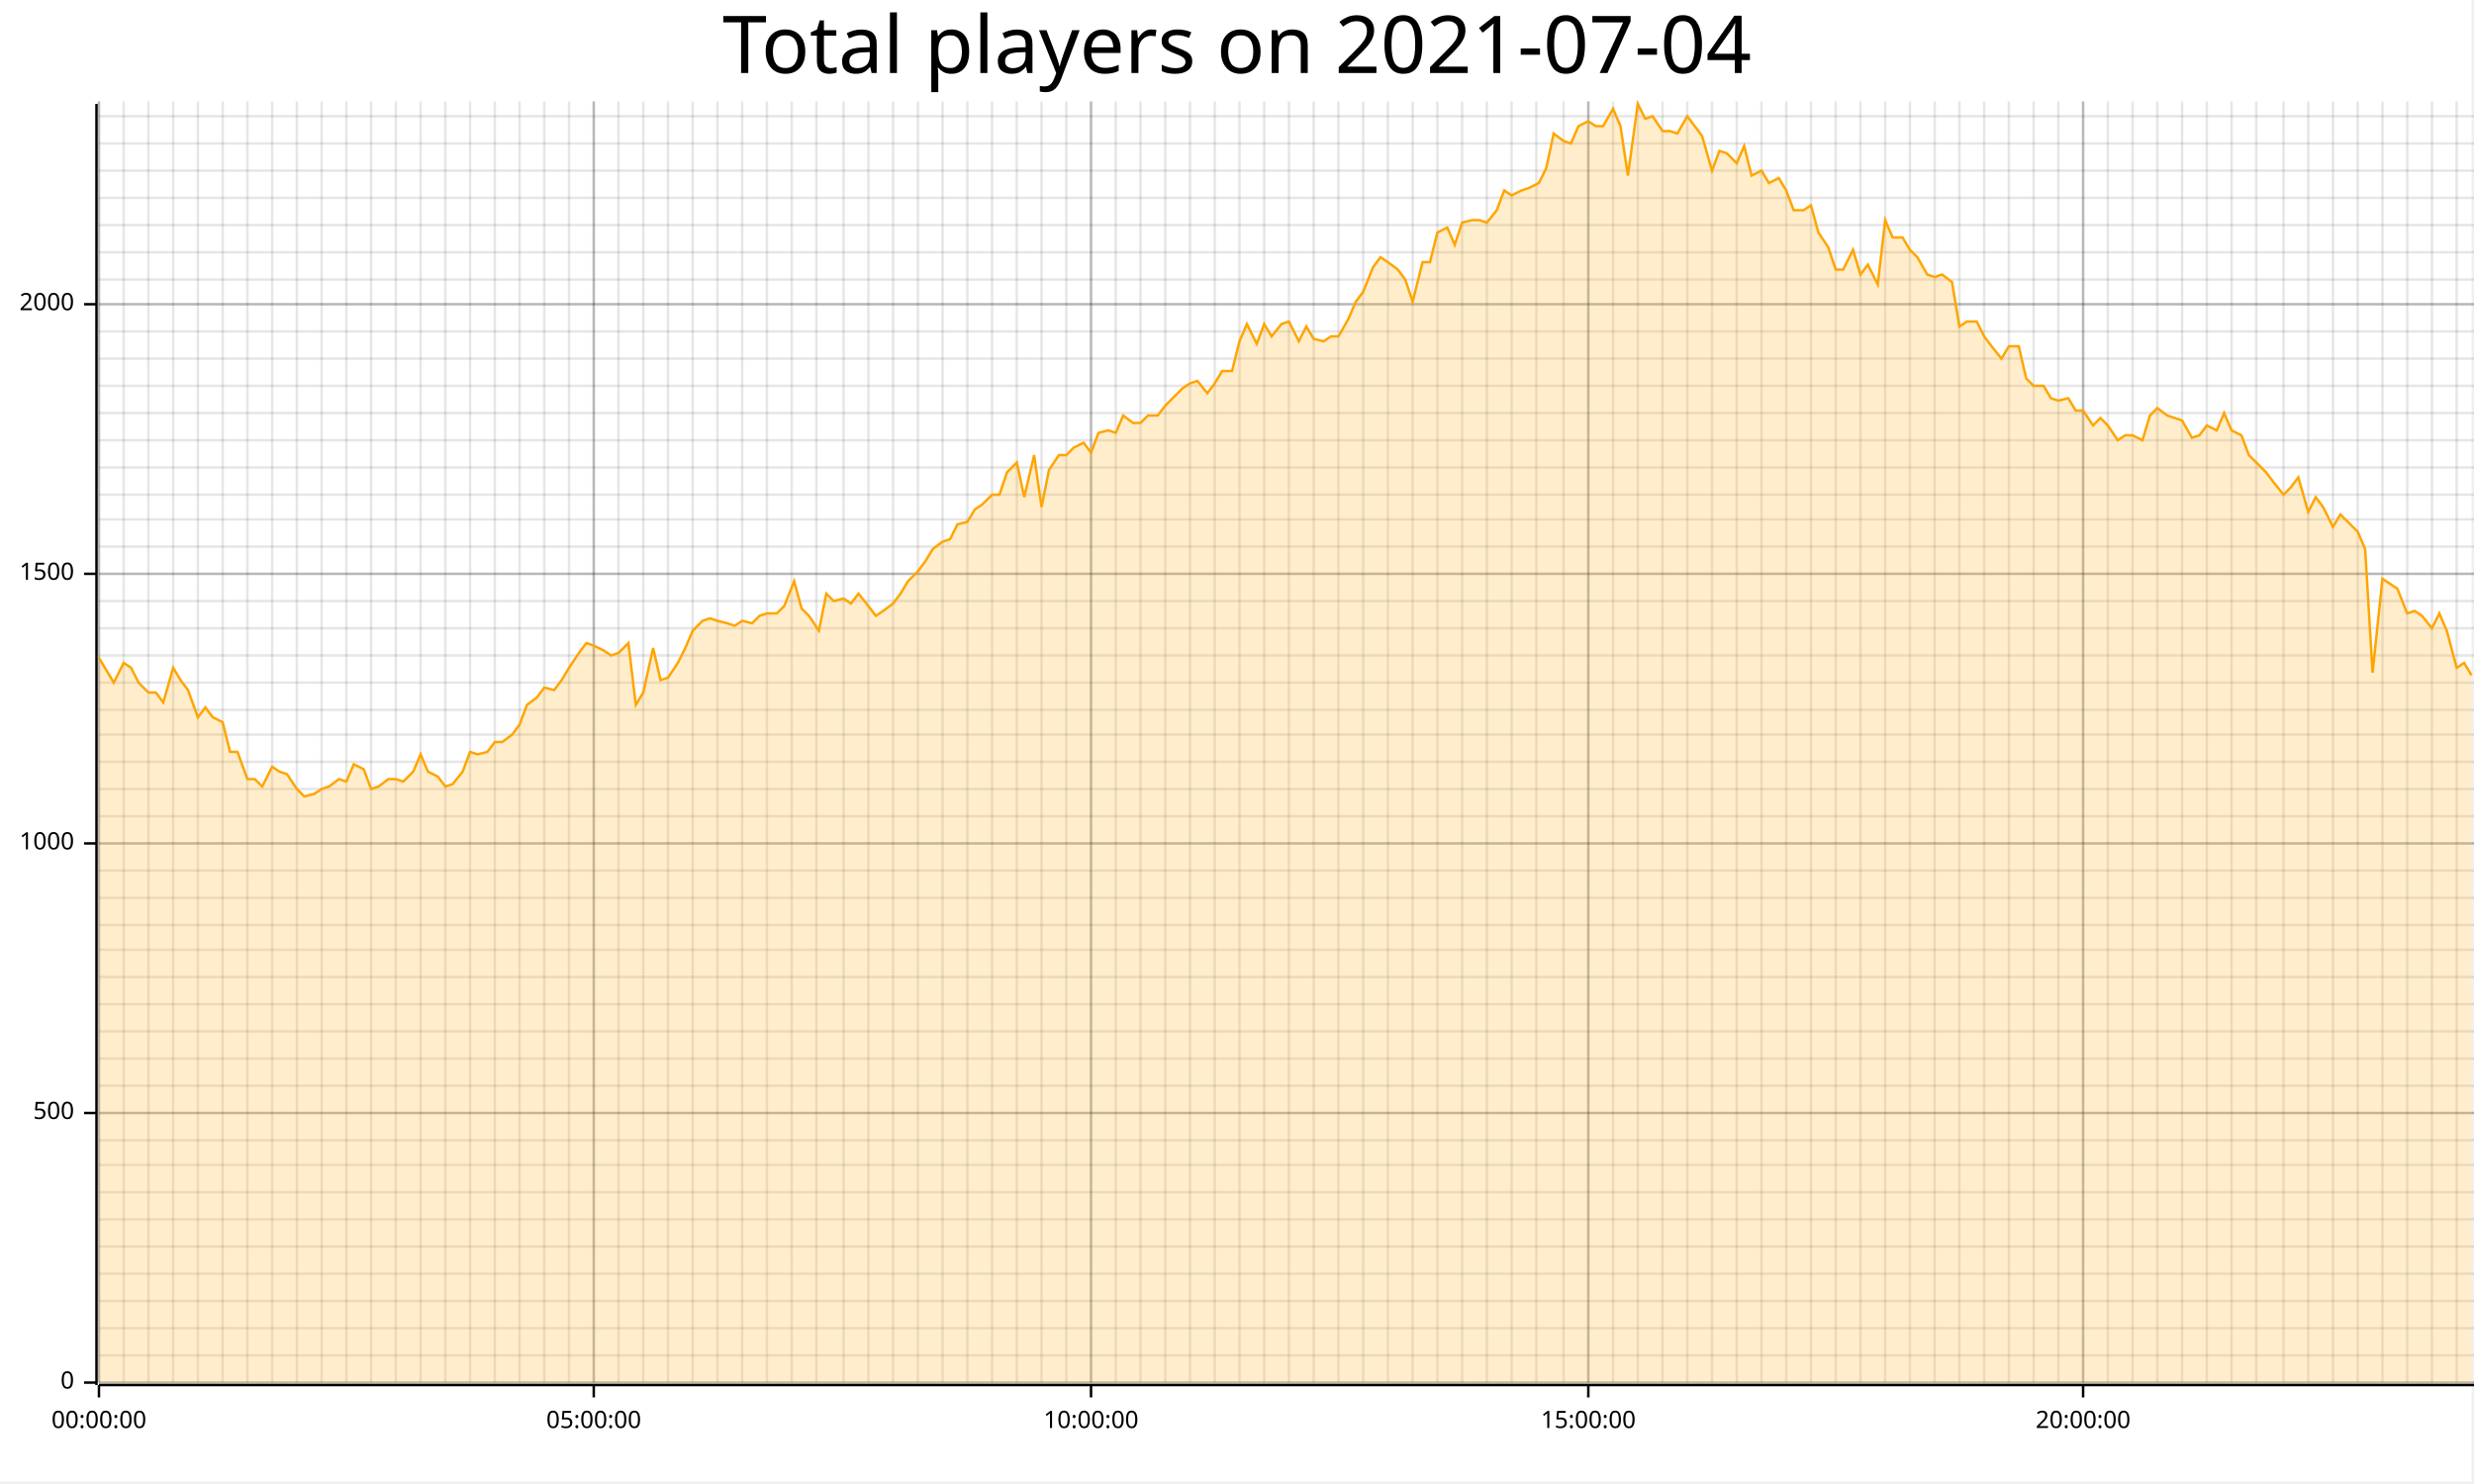
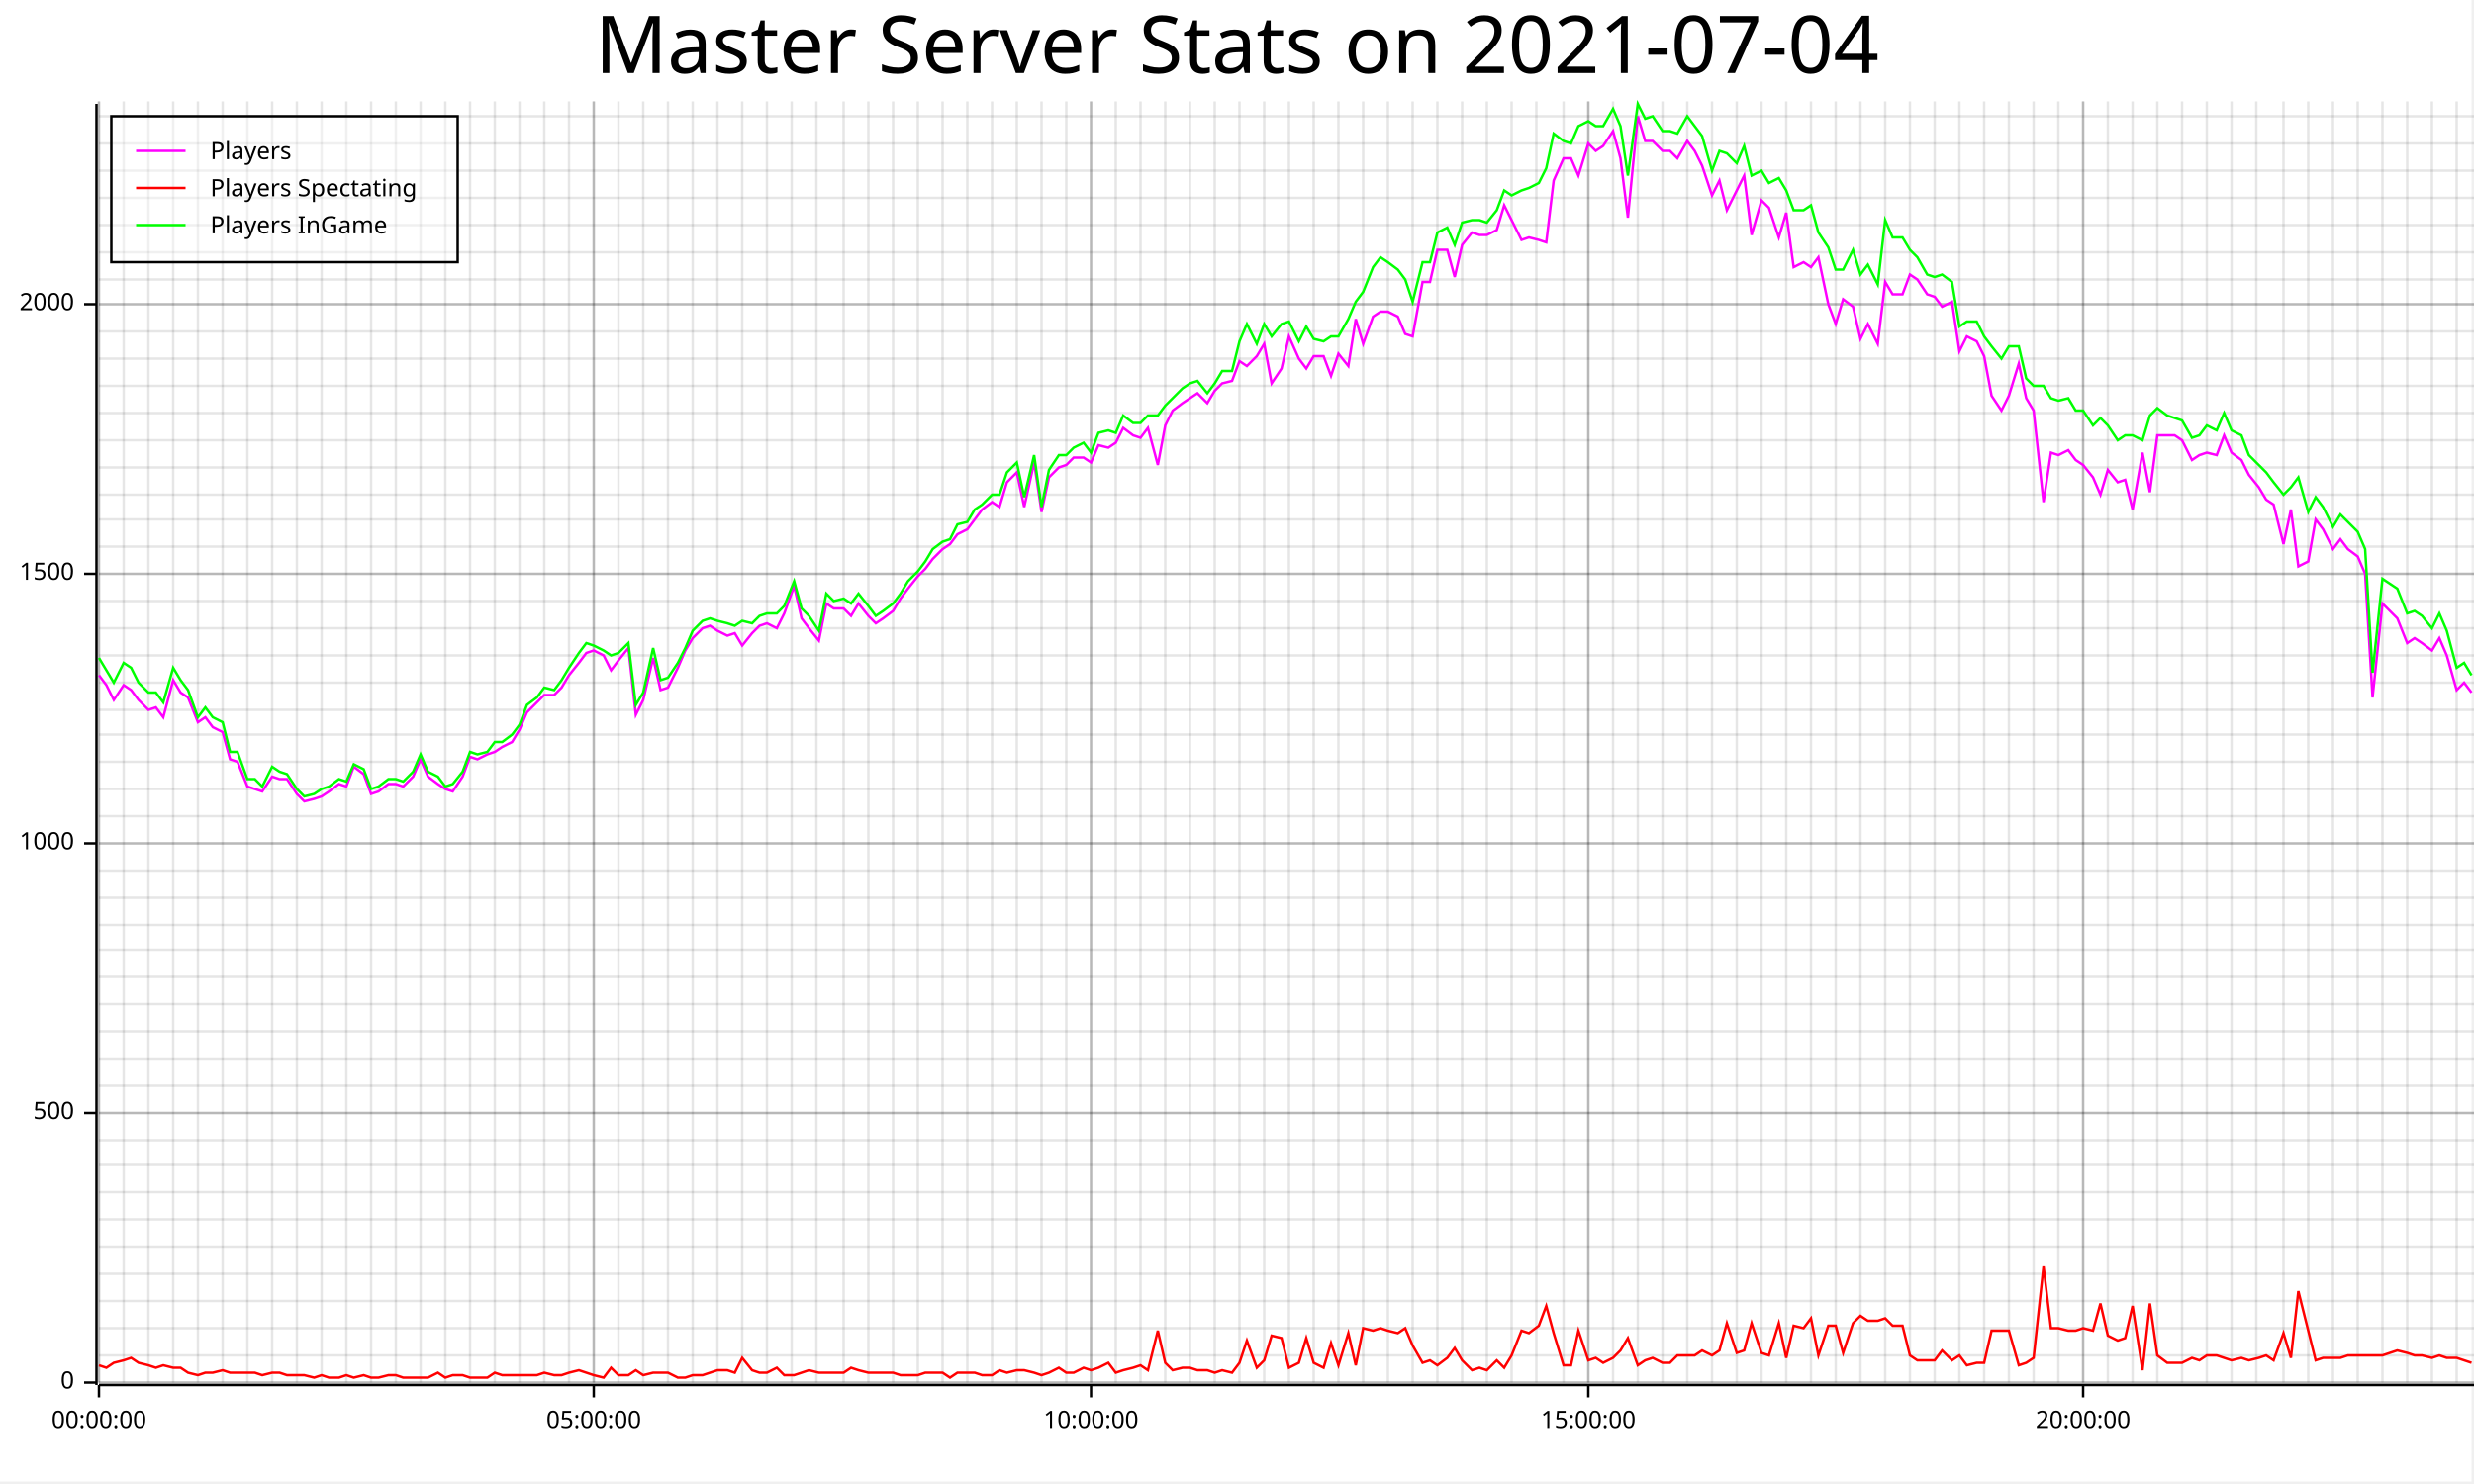
<svg xmlns="http://www.w3.org/2000/svg" width="1000" height="600" viewBox="0 0 1000 600">
  <rect x="0" y="0" width="999" height="599" opacity="1" fill="#FFFFFF" stroke="none" />
  <text x="500" y="5" dy="0.76em" text-anchor="middle" font-family="sans-serif" font-size="32.258" opacity="1" fill="#000000">
- Total players on 2021-07-04
+ Master Server Stats on 2021-07-04
</text>
  <line opacity="0.1" stroke="#000000" stroke-width="1" x1="40" y1="559" x2="40" y2="41" />
  <line opacity="0.1" stroke="#000000" stroke-width="1" x1="50" y1="559" x2="50" y2="41" />
  <line opacity="0.1" stroke="#000000" stroke-width="1" x1="60" y1="559" x2="60" y2="41" />
  <line opacity="0.1" stroke="#000000" stroke-width="1" x1="70" y1="559" x2="70" y2="41" />
  <line opacity="0.1" stroke="#000000" stroke-width="1" x1="80" y1="559" x2="80" y2="41" />
  <line opacity="0.1" stroke="#000000" stroke-width="1" x1="90" y1="559" x2="90" y2="41" />
  <line opacity="0.1" stroke="#000000" stroke-width="1" x1="100" y1="559" x2="100" y2="41" />
  <line opacity="0.1" stroke="#000000" stroke-width="1" x1="110" y1="559" x2="110" y2="41" />
  <line opacity="0.1" stroke="#000000" stroke-width="1" x1="120" y1="559" x2="120" y2="41" />
  <line opacity="0.1" stroke="#000000" stroke-width="1" x1="130" y1="559" x2="130" y2="41" />
  <line opacity="0.1" stroke="#000000" stroke-width="1" x1="140" y1="559" x2="140" y2="41" />
  <line opacity="0.1" stroke="#000000" stroke-width="1" x1="150" y1="559" x2="150" y2="41" />
  <line opacity="0.1" stroke="#000000" stroke-width="1" x1="160" y1="559" x2="160" y2="41" />
  <line opacity="0.1" stroke="#000000" stroke-width="1" x1="170" y1="559" x2="170" y2="41" />
  <line opacity="0.1" stroke="#000000" stroke-width="1" x1="180" y1="559" x2="180" y2="41" />
  <line opacity="0.1" stroke="#000000" stroke-width="1" x1="190" y1="559" x2="190" y2="41" />
  <line opacity="0.1" stroke="#000000" stroke-width="1" x1="200" y1="559" x2="200" y2="41" />
  <line opacity="0.1" stroke="#000000" stroke-width="1" x1="210" y1="559" x2="210" y2="41" />
  <line opacity="0.1" stroke="#000000" stroke-width="1" x1="220" y1="559" x2="220" y2="41" />
  <line opacity="0.1" stroke="#000000" stroke-width="1" x1="230" y1="559" x2="230" y2="41" />
  <line opacity="0.1" stroke="#000000" stroke-width="1" x1="240" y1="559" x2="240" y2="41" />
  <line opacity="0.1" stroke="#000000" stroke-width="1" x1="250" y1="559" x2="250" y2="41" />
  <line opacity="0.1" stroke="#000000" stroke-width="1" x1="260" y1="559" x2="260" y2="41" />
  <line opacity="0.1" stroke="#000000" stroke-width="1" x1="270" y1="559" x2="270" y2="41" />
  <line opacity="0.1" stroke="#000000" stroke-width="1" x1="280" y1="559" x2="280" y2="41" />
  <line opacity="0.1" stroke="#000000" stroke-width="1" x1="290" y1="559" x2="290" y2="41" />
  <line opacity="0.1" stroke="#000000" stroke-width="1" x1="300" y1="559" x2="300" y2="41" />
  <line opacity="0.1" stroke="#000000" stroke-width="1" x1="310" y1="559" x2="310" y2="41" />
  <line opacity="0.1" stroke="#000000" stroke-width="1" x1="320" y1="559" x2="320" y2="41" />
  <line opacity="0.1" stroke="#000000" stroke-width="1" x1="330" y1="559" x2="330" y2="41" />
  <line opacity="0.1" stroke="#000000" stroke-width="1" x1="341" y1="559" x2="341" y2="41" />
  <line opacity="0.1" stroke="#000000" stroke-width="1" x1="351" y1="559" x2="351" y2="41" />
  <line opacity="0.1" stroke="#000000" stroke-width="1" x1="361" y1="559" x2="361" y2="41" />
  <line opacity="0.1" stroke="#000000" stroke-width="1" x1="371" y1="559" x2="371" y2="41" />
  <line opacity="0.1" stroke="#000000" stroke-width="1" x1="381" y1="559" x2="381" y2="41" />
  <line opacity="0.1" stroke="#000000" stroke-width="1" x1="391" y1="559" x2="391" y2="41" />
  <line opacity="0.1" stroke="#000000" stroke-width="1" x1="401" y1="559" x2="401" y2="41" />
  <line opacity="0.1" stroke="#000000" stroke-width="1" x1="411" y1="559" x2="411" y2="41" />
  <line opacity="0.1" stroke="#000000" stroke-width="1" x1="421" y1="559" x2="421" y2="41" />
  <line opacity="0.1" stroke="#000000" stroke-width="1" x1="431" y1="559" x2="431" y2="41" />
  <line opacity="0.1" stroke="#000000" stroke-width="1" x1="441" y1="559" x2="441" y2="41" />
  <line opacity="0.1" stroke="#000000" stroke-width="1" x1="451" y1="559" x2="451" y2="41" />
  <line opacity="0.1" stroke="#000000" stroke-width="1" x1="461" y1="559" x2="461" y2="41" />
  <line opacity="0.1" stroke="#000000" stroke-width="1" x1="471" y1="559" x2="471" y2="41" />
  <line opacity="0.1" stroke="#000000" stroke-width="1" x1="481" y1="559" x2="481" y2="41" />
  <line opacity="0.1" stroke="#000000" stroke-width="1" x1="491" y1="559" x2="491" y2="41" />
  <line opacity="0.1" stroke="#000000" stroke-width="1" x1="501" y1="559" x2="501" y2="41" />
  <line opacity="0.1" stroke="#000000" stroke-width="1" x1="511" y1="559" x2="511" y2="41" />
  <line opacity="0.1" stroke="#000000" stroke-width="1" x1="521" y1="559" x2="521" y2="41" />
  <line opacity="0.1" stroke="#000000" stroke-width="1" x1="531" y1="559" x2="531" y2="41" />
  <line opacity="0.1" stroke="#000000" stroke-width="1" x1="541" y1="559" x2="541" y2="41" />
  <line opacity="0.1" stroke="#000000" stroke-width="1" x1="551" y1="559" x2="551" y2="41" />
  <line opacity="0.1" stroke="#000000" stroke-width="1" x1="561" y1="559" x2="561" y2="41" />
  <line opacity="0.1" stroke="#000000" stroke-width="1" x1="571" y1="559" x2="571" y2="41" />
  <line opacity="0.1" stroke="#000000" stroke-width="1" x1="581" y1="559" x2="581" y2="41" />
  <line opacity="0.1" stroke="#000000" stroke-width="1" x1="591" y1="559" x2="591" y2="41" />
  <line opacity="0.1" stroke="#000000" stroke-width="1" x1="601" y1="559" x2="601" y2="41" />
  <line opacity="0.1" stroke="#000000" stroke-width="1" x1="611" y1="559" x2="611" y2="41" />
  <line opacity="0.1" stroke="#000000" stroke-width="1" x1="621" y1="559" x2="621" y2="41" />
  <line opacity="0.1" stroke="#000000" stroke-width="1" x1="632" y1="559" x2="632" y2="41" />
  <line opacity="0.1" stroke="#000000" stroke-width="1" x1="642" y1="559" x2="642" y2="41" />
  <line opacity="0.1" stroke="#000000" stroke-width="1" x1="652" y1="559" x2="652" y2="41" />
  <line opacity="0.1" stroke="#000000" stroke-width="1" x1="662" y1="559" x2="662" y2="41" />
  <line opacity="0.1" stroke="#000000" stroke-width="1" x1="672" y1="559" x2="672" y2="41" />
  <line opacity="0.1" stroke="#000000" stroke-width="1" x1="682" y1="559" x2="682" y2="41" />
  <line opacity="0.1" stroke="#000000" stroke-width="1" x1="692" y1="559" x2="692" y2="41" />
  <line opacity="0.1" stroke="#000000" stroke-width="1" x1="702" y1="559" x2="702" y2="41" />
  <line opacity="0.1" stroke="#000000" stroke-width="1" x1="712" y1="559" x2="712" y2="41" />
  <line opacity="0.1" stroke="#000000" stroke-width="1" x1="722" y1="559" x2="722" y2="41" />
  <line opacity="0.1" stroke="#000000" stroke-width="1" x1="732" y1="559" x2="732" y2="41" />
  <line opacity="0.1" stroke="#000000" stroke-width="1" x1="742" y1="559" x2="742" y2="41" />
  <line opacity="0.1" stroke="#000000" stroke-width="1" x1="752" y1="559" x2="752" y2="41" />
  <line opacity="0.1" stroke="#000000" stroke-width="1" x1="762" y1="559" x2="762" y2="41" />
  <line opacity="0.1" stroke="#000000" stroke-width="1" x1="772" y1="559" x2="772" y2="41" />
  <line opacity="0.1" stroke="#000000" stroke-width="1" x1="782" y1="559" x2="782" y2="41" />
  <line opacity="0.1" stroke="#000000" stroke-width="1" x1="792" y1="559" x2="792" y2="41" />
  <line opacity="0.1" stroke="#000000" stroke-width="1" x1="802" y1="559" x2="802" y2="41" />
  <line opacity="0.1" stroke="#000000" stroke-width="1" x1="812" y1="559" x2="812" y2="41" />
  <line opacity="0.1" stroke="#000000" stroke-width="1" x1="822" y1="559" x2="822" y2="41" />
  <line opacity="0.1" stroke="#000000" stroke-width="1" x1="832" y1="559" x2="832" y2="41" />
  <line opacity="0.1" stroke="#000000" stroke-width="1" x1="842" y1="559" x2="842" y2="41" />
  <line opacity="0.1" stroke="#000000" stroke-width="1" x1="852" y1="559" x2="852" y2="41" />
  <line opacity="0.1" stroke="#000000" stroke-width="1" x1="862" y1="559" x2="862" y2="41" />
  <line opacity="0.1" stroke="#000000" stroke-width="1" x1="872" y1="559" x2="872" y2="41" />
  <line opacity="0.1" stroke="#000000" stroke-width="1" x1="882" y1="559" x2="882" y2="41" />
  <line opacity="0.1" stroke="#000000" stroke-width="1" x1="892" y1="559" x2="892" y2="41" />
  <line opacity="0.1" stroke="#000000" stroke-width="1" x1="902" y1="559" x2="902" y2="41" />
  <line opacity="0.1" stroke="#000000" stroke-width="1" x1="912" y1="559" x2="912" y2="41" />
  <line opacity="0.1" stroke="#000000" stroke-width="1" x1="923" y1="559" x2="923" y2="41" />
  <line opacity="0.1" stroke="#000000" stroke-width="1" x1="933" y1="559" x2="933" y2="41" />
  <line opacity="0.1" stroke="#000000" stroke-width="1" x1="943" y1="559" x2="943" y2="41" />
  <line opacity="0.1" stroke="#000000" stroke-width="1" x1="953" y1="559" x2="953" y2="41" />
  <line opacity="0.1" stroke="#000000" stroke-width="1" x1="963" y1="559" x2="963" y2="41" />
  <line opacity="0.1" stroke="#000000" stroke-width="1" x1="973" y1="559" x2="973" y2="41" />
  <line opacity="0.1" stroke="#000000" stroke-width="1" x1="983" y1="559" x2="983" y2="41" />
  <line opacity="0.1" stroke="#000000" stroke-width="1" x1="993" y1="559" x2="993" y2="41" />
  <line opacity="0.1" stroke="#000000" stroke-width="1" x1="40" y1="559" x2="1000" y2="559" />
  <line opacity="0.1" stroke="#000000" stroke-width="1" x1="40" y1="548" x2="1000" y2="548" />
  <line opacity="0.1" stroke="#000000" stroke-width="1" x1="40" y1="537" x2="1000" y2="537" />
  <line opacity="0.1" stroke="#000000" stroke-width="1" x1="40" y1="526" x2="1000" y2="526" />
  <line opacity="0.1" stroke="#000000" stroke-width="1" x1="40" y1="515" x2="1000" y2="515" />
  <line opacity="0.1" stroke="#000000" stroke-width="1" x1="40" y1="504" x2="1000" y2="504" />
  <line opacity="0.1" stroke="#000000" stroke-width="1" x1="40" y1="493" x2="1000" y2="493" />
  <line opacity="0.1" stroke="#000000" stroke-width="1" x1="40" y1="482" x2="1000" y2="482" />
  <line opacity="0.1" stroke="#000000" stroke-width="1" x1="40" y1="471" x2="1000" y2="471" />
  <line opacity="0.1" stroke="#000000" stroke-width="1" x1="40" y1="461" x2="1000" y2="461" />
  <line opacity="0.1" stroke="#000000" stroke-width="1" x1="40" y1="450" x2="1000" y2="450" />
  <line opacity="0.1" stroke="#000000" stroke-width="1" x1="40" y1="439" x2="1000" y2="439" />
  <line opacity="0.1" stroke="#000000" stroke-width="1" x1="40" y1="428" x2="1000" y2="428" />
  <line opacity="0.1" stroke="#000000" stroke-width="1" x1="40" y1="417" x2="1000" y2="417" />
  <line opacity="0.1" stroke="#000000" stroke-width="1" x1="40" y1="406" x2="1000" y2="406" />
  <line opacity="0.1" stroke="#000000" stroke-width="1" x1="40" y1="395" x2="1000" y2="395" />
  <line opacity="0.1" stroke="#000000" stroke-width="1" x1="40" y1="384" x2="1000" y2="384" />
  <line opacity="0.1" stroke="#000000" stroke-width="1" x1="40" y1="374" x2="1000" y2="374" />
  <line opacity="0.1" stroke="#000000" stroke-width="1" x1="40" y1="363" x2="1000" y2="363" />
  <line opacity="0.1" stroke="#000000" stroke-width="1" x1="40" y1="352" x2="1000" y2="352" />
  <line opacity="0.1" stroke="#000000" stroke-width="1" x1="40" y1="341" x2="1000" y2="341" />
  <line opacity="0.1" stroke="#000000" stroke-width="1" x1="40" y1="330" x2="1000" y2="330" />
  <line opacity="0.1" stroke="#000000" stroke-width="1" x1="40" y1="319" x2="1000" y2="319" />
  <line opacity="0.1" stroke="#000000" stroke-width="1" x1="40" y1="308" x2="1000" y2="308" />
  <line opacity="0.1" stroke="#000000" stroke-width="1" x1="40" y1="297" x2="1000" y2="297" />
  <line opacity="0.1" stroke="#000000" stroke-width="1" x1="40" y1="287" x2="1000" y2="287" />
  <line opacity="0.1" stroke="#000000" stroke-width="1" x1="40" y1="276" x2="1000" y2="276" />
  <line opacity="0.1" stroke="#000000" stroke-width="1" x1="40" y1="265" x2="1000" y2="265" />
  <line opacity="0.1" stroke="#000000" stroke-width="1" x1="40" y1="254" x2="1000" y2="254" />
  <line opacity="0.1" stroke="#000000" stroke-width="1" x1="40" y1="243" x2="1000" y2="243" />
  <line opacity="0.1" stroke="#000000" stroke-width="1" x1="40" y1="232" x2="1000" y2="232" />
  <line opacity="0.1" stroke="#000000" stroke-width="1" x1="40" y1="221" x2="1000" y2="221" />
  <line opacity="0.1" stroke="#000000" stroke-width="1" x1="40" y1="210" x2="1000" y2="210" />
  <line opacity="0.1" stroke="#000000" stroke-width="1" x1="40" y1="200" x2="1000" y2="200" />
  <line opacity="0.1" stroke="#000000" stroke-width="1" x1="40" y1="189" x2="1000" y2="189" />
  <line opacity="0.1" stroke="#000000" stroke-width="1" x1="40" y1="178" x2="1000" y2="178" />
  <line opacity="0.1" stroke="#000000" stroke-width="1" x1="40" y1="167" x2="1000" y2="167" />
  <line opacity="0.1" stroke="#000000" stroke-width="1" x1="40" y1="156" x2="1000" y2="156" />
  <line opacity="0.1" stroke="#000000" stroke-width="1" x1="40" y1="145" x2="1000" y2="145" />
  <line opacity="0.1" stroke="#000000" stroke-width="1" x1="40" y1="134" x2="1000" y2="134" />
  <line opacity="0.1" stroke="#000000" stroke-width="1" x1="40" y1="123" x2="1000" y2="123" />
  <line opacity="0.1" stroke="#000000" stroke-width="1" x1="40" y1="113" x2="1000" y2="113" />
  <line opacity="0.1" stroke="#000000" stroke-width="1" x1="40" y1="102" x2="1000" y2="102" />
  <line opacity="0.1" stroke="#000000" stroke-width="1" x1="40" y1="91" x2="1000" y2="91" />
  <line opacity="0.1" stroke="#000000" stroke-width="1" x1="40" y1="80" x2="1000" y2="80" />
  <line opacity="0.1" stroke="#000000" stroke-width="1" x1="40" y1="69" x2="1000" y2="69" />
  <line opacity="0.1" stroke="#000000" stroke-width="1" x1="40" y1="58" x2="1000" y2="58" />
  <line opacity="0.1" stroke="#000000" stroke-width="1" x1="40" y1="47" x2="1000" y2="47" />
  <line opacity="0.2" stroke="#000000" stroke-width="1" x1="40" y1="559" x2="40" y2="41" />
  <line opacity="0.2" stroke="#000000" stroke-width="1" x1="240" y1="559" x2="240" y2="41" />
  <line opacity="0.2" stroke="#000000" stroke-width="1" x1="441" y1="559" x2="441" y2="41" />
  <line opacity="0.2" stroke="#000000" stroke-width="1" x1="642" y1="559" x2="642" y2="41" />
  <line opacity="0.2" stroke="#000000" stroke-width="1" x1="842" y1="559" x2="842" y2="41" />
  <line opacity="0.2" stroke="#000000" stroke-width="1" x1="40" y1="559" x2="1000" y2="559" />
  <line opacity="0.2" stroke="#000000" stroke-width="1" x1="40" y1="450" x2="1000" y2="450" />
  <line opacity="0.2" stroke="#000000" stroke-width="1" x1="40" y1="341" x2="1000" y2="341" />
  <line opacity="0.2" stroke="#000000" stroke-width="1" x1="40" y1="232" x2="1000" y2="232" />
  <line opacity="0.2" stroke="#000000" stroke-width="1" x1="40" y1="123" x2="1000" y2="123" />
  <polyline fill="none" opacity="1" stroke="#000000" stroke-width="1" points="39,42 39,560 " />
  <text x="30" y="559" dy="0.5ex" text-anchor="end" font-family="sans-serif" font-size="9.677" opacity="1" fill="#000000">
0
</text>
  <polyline fill="none" opacity="1" stroke="#000000" stroke-width="1" points="34,559 39,559 " />
  <text x="30" y="450" dy="0.5ex" text-anchor="end" font-family="sans-serif" font-size="9.677" opacity="1" fill="#000000">
500
</text>
  <polyline fill="none" opacity="1" stroke="#000000" stroke-width="1" points="34,450 39,450 " />
  <text x="30" y="341" dy="0.5ex" text-anchor="end" font-family="sans-serif" font-size="9.677" opacity="1" fill="#000000">
1000
</text>
  <polyline fill="none" opacity="1" stroke="#000000" stroke-width="1" points="34,341 39,341 " />
  <text x="30" y="232" dy="0.5ex" text-anchor="end" font-family="sans-serif" font-size="9.677" opacity="1" fill="#000000">
1500
</text>
  <polyline fill="none" opacity="1" stroke="#000000" stroke-width="1" points="34,232 39,232 " />
  <text x="30" y="123" dy="0.5ex" text-anchor="end" font-family="sans-serif" font-size="9.677" opacity="1" fill="#000000">
2000
</text>
  <polyline fill="none" opacity="1" stroke="#000000" stroke-width="1" points="34,123 39,123 " />
  <polyline fill="none" opacity="1" stroke="#000000" stroke-width="1" points="40,560 1000,560 " />
  <text x="40" y="570" dy="0.76em" text-anchor="middle" font-family="sans-serif" font-size="9.677" opacity="1" fill="#000000">
00:00:00
</text>
  <polyline fill="none" opacity="1" stroke="#000000" stroke-width="1" points="40,560 40,565 " />
  <text x="240" y="570" dy="0.76em" text-anchor="middle" font-family="sans-serif" font-size="9.677" opacity="1" fill="#000000">
05:00:00
</text>
  <polyline fill="none" opacity="1" stroke="#000000" stroke-width="1" points="240,560 240,565 " />
  <text x="441" y="570" dy="0.76em" text-anchor="middle" font-family="sans-serif" font-size="9.677" opacity="1" fill="#000000">
10:00:00
</text>
  <polyline fill="none" opacity="1" stroke="#000000" stroke-width="1" points="441,560 441,565 " />
  <text x="642" y="570" dy="0.76em" text-anchor="middle" font-family="sans-serif" font-size="9.677" opacity="1" fill="#000000">
15:00:00
</text>
  <polyline fill="none" opacity="1" stroke="#000000" stroke-width="1" points="642,560 642,565 " />
  <text x="842" y="570" dy="0.76em" text-anchor="middle" font-family="sans-serif" font-size="9.677" opacity="1" fill="#000000">
20:00:00
</text>
  <polyline fill="none" opacity="1" stroke="#000000" stroke-width="1" points="842,560 842,565 " />
-   <polygon opacity="0.2" fill="#FFA500" points="40,266 43,271 46,276 50,268 53,270 56,276 60,280 63,280 66,284 70,270 73,275 76,279 80,290 83,286 86,290 90,292 93,304 96,304 100,315 103,315 106,318 110,310 113,312 116,313 120,319 123,322 127,321 130,319 133,318 137,315 140,316 143,309 147,311 150,319 153,318 157,315 160,315 163,316 167,312 170,305 173,312 177,314 180,318 183,317 187,312 190,304 193,305 197,304 200,300 203,300 207,297 210,293 213,285 217,282 220,278 224,279 227,275 230,270 234,264 237,260 240,261 244,263 247,265 250,264 254,260 257,285 260,280 264,262 267,275 270,274 274,268 277,262 280,255 284,251 287,250 290,251 294,252 297,253 300,251 304,252 307,249 310,248 314,248 317,245 321,235 324,246 327,249 331,255 334,240 337,243 341,242 344,244 347,240 351,245 354,249 357,247 361,244 364,240 367,235 371,231 374,227 377,222 381,219 384,218 387,212 391,211 394,206 397,204 401,200 404,200 407,191 411,187 414,201 418,184 421,205 424,190 428,184 431,184 434,181 438,179 441,183 444,175 448,174 451,175 454,168 458,171 461,171 464,168 468,168 471,164 474,161 478,157 481,155 484,154 488,159 491,155 494,150 498,150 501,138 504,131 508,139 511,131 514,136 518,131 521,130 525,138 528,132 531,137 535,138 538,136 541,136 545,129 548,122 551,118 555,108 558,104 561,106 565,109 568,113 571,122 575,106 578,106 581,94 585,92 588,99 591,90 595,89 598,89 601,90 605,85 608,77 611,79 615,77 618,76 622,74 625,68 628,54 632,57 635,58 638,51 642,49 645,51 648,51 652,44 655,51 658,71 662,42 665,48 668,47 672,53 675,53 678,54 682,47 685,51 688,55 692,69 695,61 698,62 702,66 705,59 708,71 712,69 715,74 719,72 722,77 725,85 729,85 732,83 735,94 739,100 742,109 745,109 749,101 752,111 755,107 759,115 762,89 765,96 769,96 772,101 775,104 779,111 782,112 785,111 789,114 792,132 795,130 799,130 802,136 805,140 809,145 812,140 816,140 819,153 822,156 826,156 829,161 832,162 836,161 839,166 842,166 846,172 849,169 852,172 856,178 859,176 862,176 866,178 869,168 872,165 876,168 879,169 882,170 886,177 889,176 892,172 896,174 899,167 902,174 906,176 909,184 913,188 916,191 919,195 923,200 926,197 929,193 933,207 936,201 939,205 943,213 946,208 949,211 953,215 956,222 959,272 963,234 966,236 969,238 973,248 976,247 979,249 983,254 986,248 989,255 993,270 996,268 999,273 999,559 40,559 " />
-   <polyline fill="none" opacity="1" stroke="#FFA500" stroke-width="1" points="40,266 43,271 46,276 50,268 53,270 56,276 60,280 63,280 66,284 70,270 73,275 76,279 80,290 83,286 86,290 90,292 93,304 96,304 100,315 103,315 106,318 110,310 113,312 116,313 120,319 123,322 127,321 130,319 133,318 137,315 140,316 143,309 147,311 150,319 153,318 157,315 160,315 163,316 167,312 170,305 173,312 177,314 180,318 183,317 187,312 190,304 193,305 197,304 200,300 203,300 207,297 210,293 213,285 217,282 220,278 224,279 227,275 230,270 234,264 237,260 240,261 244,263 247,265 250,264 254,260 257,285 260,280 264,262 267,275 270,274 274,268 277,262 280,255 284,251 287,250 290,251 294,252 297,253 300,251 304,252 307,249 310,248 314,248 317,245 321,235 324,246 327,249 331,255 334,240 337,243 341,242 344,244 347,240 351,245 354,249 357,247 361,244 364,240 367,235 371,231 374,227 377,222 381,219 384,218 387,212 391,211 394,206 397,204 401,200 404,200 407,191 411,187 414,201 418,184 421,205 424,190 428,184 431,184 434,181 438,179 441,183 444,175 448,174 451,175 454,168 458,171 461,171 464,168 468,168 471,164 474,161 478,157 481,155 484,154 488,159 491,155 494,150 498,150 501,138 504,131 508,139 511,131 514,136 518,131 521,130 525,138 528,132 531,137 535,138 538,136 541,136 545,129 548,122 551,118 555,108 558,104 561,106 565,109 568,113 571,122 575,106 578,106 581,94 585,92 588,99 591,90 595,89 598,89 601,90 605,85 608,77 611,79 615,77 618,76 622,74 625,68 628,54 632,57 635,58 638,51 642,49 645,51 648,51 652,44 655,51 658,71 662,42 665,48 668,47 672,53 675,53 678,54 682,47 685,51 688,55 692,69 695,61 698,62 702,66 705,59 708,71 712,69 715,74 719,72 722,77 725,85 729,85 732,83 735,94 739,100 742,109 745,109 749,101 752,111 755,107 759,115 762,89 765,96 769,96 772,101 775,104 779,111 782,112 785,111 789,114 792,132 795,130 799,130 802,136 805,140 809,145 812,140 816,140 819,153 822,156 826,156 829,161 832,162 836,161 839,166 842,166 846,172 849,169 852,172 856,178 859,176 862,176 866,178 869,168 872,165 876,168 879,169 882,170 886,177 889,176 892,172 896,174 899,167 902,174 906,176 909,184 913,188 916,191 919,195 923,200 926,197 929,193 933,207 936,201 939,205 943,213 946,208 949,211 953,215 956,222 959,272 963,234 966,236 969,238 973,248 976,247 979,249 983,254 986,248 989,255 993,270 996,268 999,273 " />
+   <polyline fill="none" opacity="1" stroke="#FF00FF" stroke-width="1" points="40,273 43,277 46,283 50,277 53,279 56,283 60,287 63,286 66,290 70,275 73,280 76,282 80,292 83,290 86,294 90,296 93,307 96,308 100,318 103,319 106,320 110,314 113,315 116,315 120,321 123,324 127,323 130,322 133,320 137,317 140,318 143,310 147,313 150,321 153,320 157,317 160,317 163,318 167,314 170,307 173,314 177,317 180,319 183,320 187,314 190,306 193,307 197,305 200,304 203,302 207,300 210,295 213,288 217,284 220,281 224,281 227,278 230,273 234,268 237,264 240,263 244,265 247,271 250,267 254,262 257,289 260,283 264,266 267,279 270,278 274,270 277,263 280,258 284,254 287,253 290,255 294,257 297,256 300,261 304,256 307,253 310,252 314,254 317,248 321,237 324,250 327,254 331,259 334,244 337,246 341,246 344,249 347,244 351,249 354,252 357,250 361,247 364,242 367,238 371,233 374,230 377,226 381,222 384,220 387,216 391,214 394,210 397,206 401,203 404,205 407,195 411,191 414,205 418,187 421,207 424,193 428,189 431,188 434,185 438,185 441,187 444,180 448,181 451,179 454,173 458,176 461,177 464,173 468,188 471,172 474,166 478,163 481,161 484,159 488,163 491,158 494,155 498,154 501,146 504,148 508,144 511,139 514,155 518,149 521,136 525,145 528,149 531,144 535,144 538,152 541,143 545,148 548,129 551,139 555,128 558,126 561,126 565,128 568,135 571,136 575,114 578,114 581,101 585,101 588,112 591,99 595,94 598,95 601,95 605,93 608,83 611,89 615,97 618,96 622,97 625,98 628,73 632,64 635,64 638,71 642,58 645,61 648,59 652,53 655,64 658,88 662,47 665,57 668,57 672,61 675,61 678,64 682,57 685,61 688,67 692,79 695,73 698,85 702,77 705,71 708,95 712,81 715,84 719,96 722,86 725,108 729,106 732,108 735,104 739,123 742,131 745,121 749,124 752,137 755,131 759,139 762,114 765,119 769,119 772,111 775,113 779,119 782,120 785,124 789,122 792,142 795,136 799,138 802,144 805,160 809,166 812,160 816,147 819,161 822,166 826,203 829,183 832,184 836,182 839,186 842,188 846,193 849,200 852,190 856,195 859,194 862,206 866,183 869,199 872,176 876,176 879,176 882,178 886,186 889,184 892,183 896,184 899,176 902,183 906,186 909,192 913,197 916,202 919,204 923,220 926,206 929,229 933,227 936,210 939,214 943,222 946,218 949,222 953,225 956,232 959,282 963,244 966,247 969,250 973,260 976,258 979,260 983,263 986,258 989,265 993,279 996,276 999,280 " />
+   <polyline fill="none" opacity="1" stroke="#FF0000" stroke-width="1" points="40,552 43,553 46,551 50,550 53,549 56,551 60,552 63,553 66,552 70,553 73,553 76,555 80,556 83,555 86,555 90,554 93,555 96,555 100,555 103,555 106,556 110,555 113,555 116,556 120,556 123,556 127,557 130,556 133,557 137,557 140,556 143,557 147,556 150,557 153,557 157,556 160,556 163,557 167,557 170,557 173,557 177,555 180,557 183,556 187,556 190,557 193,557 197,557 200,555 203,556 207,556 210,556 213,556 217,556 220,555 224,556 227,556 230,555 234,554 237,555 240,556 244,557 247,553 250,556 254,556 257,554 260,556 264,555 267,555 270,555 274,557 277,557 280,556 284,556 287,555 290,554 294,554 297,555 300,549 304,554 307,555 310,555 314,553 317,556 321,556 324,555 327,554 331,555 334,555 337,555 341,555 344,553 347,554 351,555 354,555 357,555 361,555 364,556 367,556 371,556 374,555 377,555 381,555 384,557 387,555 391,555 394,555 397,556 401,556 404,554 407,555 411,554 414,554 418,555 421,556 424,555 428,553 431,555 434,555 438,553 441,554 444,553 448,551 451,555 454,554 458,553 461,552 464,554 468,538 471,551 474,554 478,553 481,553 484,554 488,554 491,555 494,554 498,555 501,551 504,542 508,553 511,550 514,540 518,541 521,553 525,551 528,541 531,551 535,553 538,543 541,552 545,539 548,552 551,537 555,538 558,537 561,538 565,539 568,537 571,544 575,551 578,550 581,552 585,549 588,545 591,550 595,554 598,553 601,554 605,550 608,553 611,548 615,538 618,539 622,536 625,528 628,539 632,552 635,552 638,538 642,550 645,549 648,551 652,549 655,546 658,541 662,552 665,550 668,549 672,551 675,551 678,548 682,548 685,548 688,546 692,548 695,546 698,535 702,547 705,546 708,535 712,547 715,548 719,535 722,549 725,536 729,537 732,533 735,548 739,536 742,536 745,547 749,535 752,532 755,534 759,534 762,533 765,536 769,536 772,548 775,550 779,550 782,550 785,546 789,550 792,548 795,552 799,551 802,551 805,538 809,538 812,538 816,552 819,551 822,549 826,512 829,537 832,537 836,538 839,538 842,537 846,538 849,527 852,540 856,542 859,541 862,528 866,554 869,527 872,548 876,551 879,551 882,551 886,549 889,550 892,548 896,548 899,549 902,550 906,549 909,550 913,549 916,548 919,550 923,539 926,549 929,522 933,538 936,550 939,549 943,549 946,549 949,548 953,548 956,548 959,548 963,548 966,547 969,546 973,547 976,548 979,548 983,549 986,548 989,549 993,549 996,550 999,551 " />
+   <polyline fill="none" opacity="1" stroke="#00FF00" stroke-width="1" points="40,266 43,271 46,276 50,268 53,270 56,276 60,280 63,280 66,284 70,270 73,275 76,279 80,290 83,286 86,290 90,292 93,304 96,304 100,315 103,315 106,318 110,310 113,312 116,313 120,319 123,322 127,321 130,319 133,318 137,315 140,316 143,309 147,311 150,319 153,318 157,315 160,315 163,316 167,312 170,305 173,312 177,314 180,318 183,317 187,312 190,304 193,305 197,304 200,300 203,300 207,297 210,293 213,285 217,282 220,278 224,279 227,275 230,270 234,264 237,260 240,261 244,263 247,265 250,264 254,260 257,285 260,280 264,262 267,275 270,274 274,268 277,262 280,255 284,251 287,250 290,251 294,252 297,253 300,251 304,252 307,249 310,248 314,248 317,245 321,235 324,246 327,249 331,255 334,240 337,243 341,242 344,244 347,240 351,245 354,249 357,247 361,244 364,240 367,235 371,231 374,227 377,222 381,219 384,218 387,212 391,211 394,206 397,204 401,200 404,200 407,191 411,187 414,201 418,184 421,205 424,190 428,184 431,184 434,181 438,179 441,183 444,175 448,174 451,175 454,168 458,171 461,171 464,168 468,168 471,164 474,161 478,157 481,155 484,154 488,159 491,155 494,150 498,150 501,138 504,131 508,139 511,131 514,136 518,131 521,130 525,138 528,132 531,137 535,138 538,136 541,136 545,129 548,122 551,118 555,108 558,104 561,106 565,109 568,113 571,122 575,106 578,106 581,94 585,92 588,99 591,90 595,89 598,89 601,90 605,85 608,77 611,79 615,77 618,76 622,74 625,68 628,54 632,57 635,58 638,51 642,49 645,51 648,51 652,44 655,51 658,71 662,42 665,48 668,47 672,53 675,53 678,54 682,47 685,51 688,55 692,69 695,61 698,62 702,66 705,59 708,71 712,69 715,74 719,72 722,77 725,85 729,85 732,83 735,94 739,100 742,109 745,109 749,101 752,111 755,107 759,115 762,89 765,96 769,96 772,101 775,104 779,111 782,112 785,111 789,114 792,132 795,130 799,130 802,136 805,140 809,145 812,140 816,140 819,153 822,156 826,156 829,161 832,162 836,161 839,166 842,166 846,172 849,169 852,172 856,178 859,176 862,176 866,178 869,168 872,165 876,168 879,169 882,170 886,177 889,176 892,172 896,174 899,167 902,174 906,176 909,184 913,188 916,191 919,195 923,200 926,197 929,193 933,207 936,201 939,205 943,213 946,208 949,211 953,215 956,222 959,272 963,234 966,236 969,238 973,248 976,247 979,249 983,254 986,248 989,255 993,270 996,268 999,273 " />
+   <rect x="45" y="47" width="140" height="59" opacity="0.4" fill="#FFFFFF" stroke="none" />
+   <rect x="45" y="47" width="140" height="59" opacity="1" fill="none" stroke="#000000" />
+   <text x="85" y="57" dy="0.76em" text-anchor="start" font-family="sans-serif" font-size="9.677" opacity="1" fill="#000000">
+ Players
+ </text>
+   <text x="85" y="72" dy="0.76em" text-anchor="start" font-family="sans-serif" font-size="9.677" opacity="1" fill="#000000">
+ Players Spectating
+ </text>
+   <text x="85" y="87" dy="0.76em" text-anchor="start" font-family="sans-serif" font-size="9.677" opacity="1" fill="#000000">
+ Players InGame
+ </text>
+   <polyline fill="none" opacity="1" stroke="#FF00FF" stroke-width="1" points="55,61 75,61 " />
+   <polyline fill="none" opacity="1" stroke="#FF0000" stroke-width="1" points="55,76 75,76 " />
+   <polyline fill="none" opacity="1" stroke="#00FF00" stroke-width="1" points="55,91 75,91 " />
</svg>
